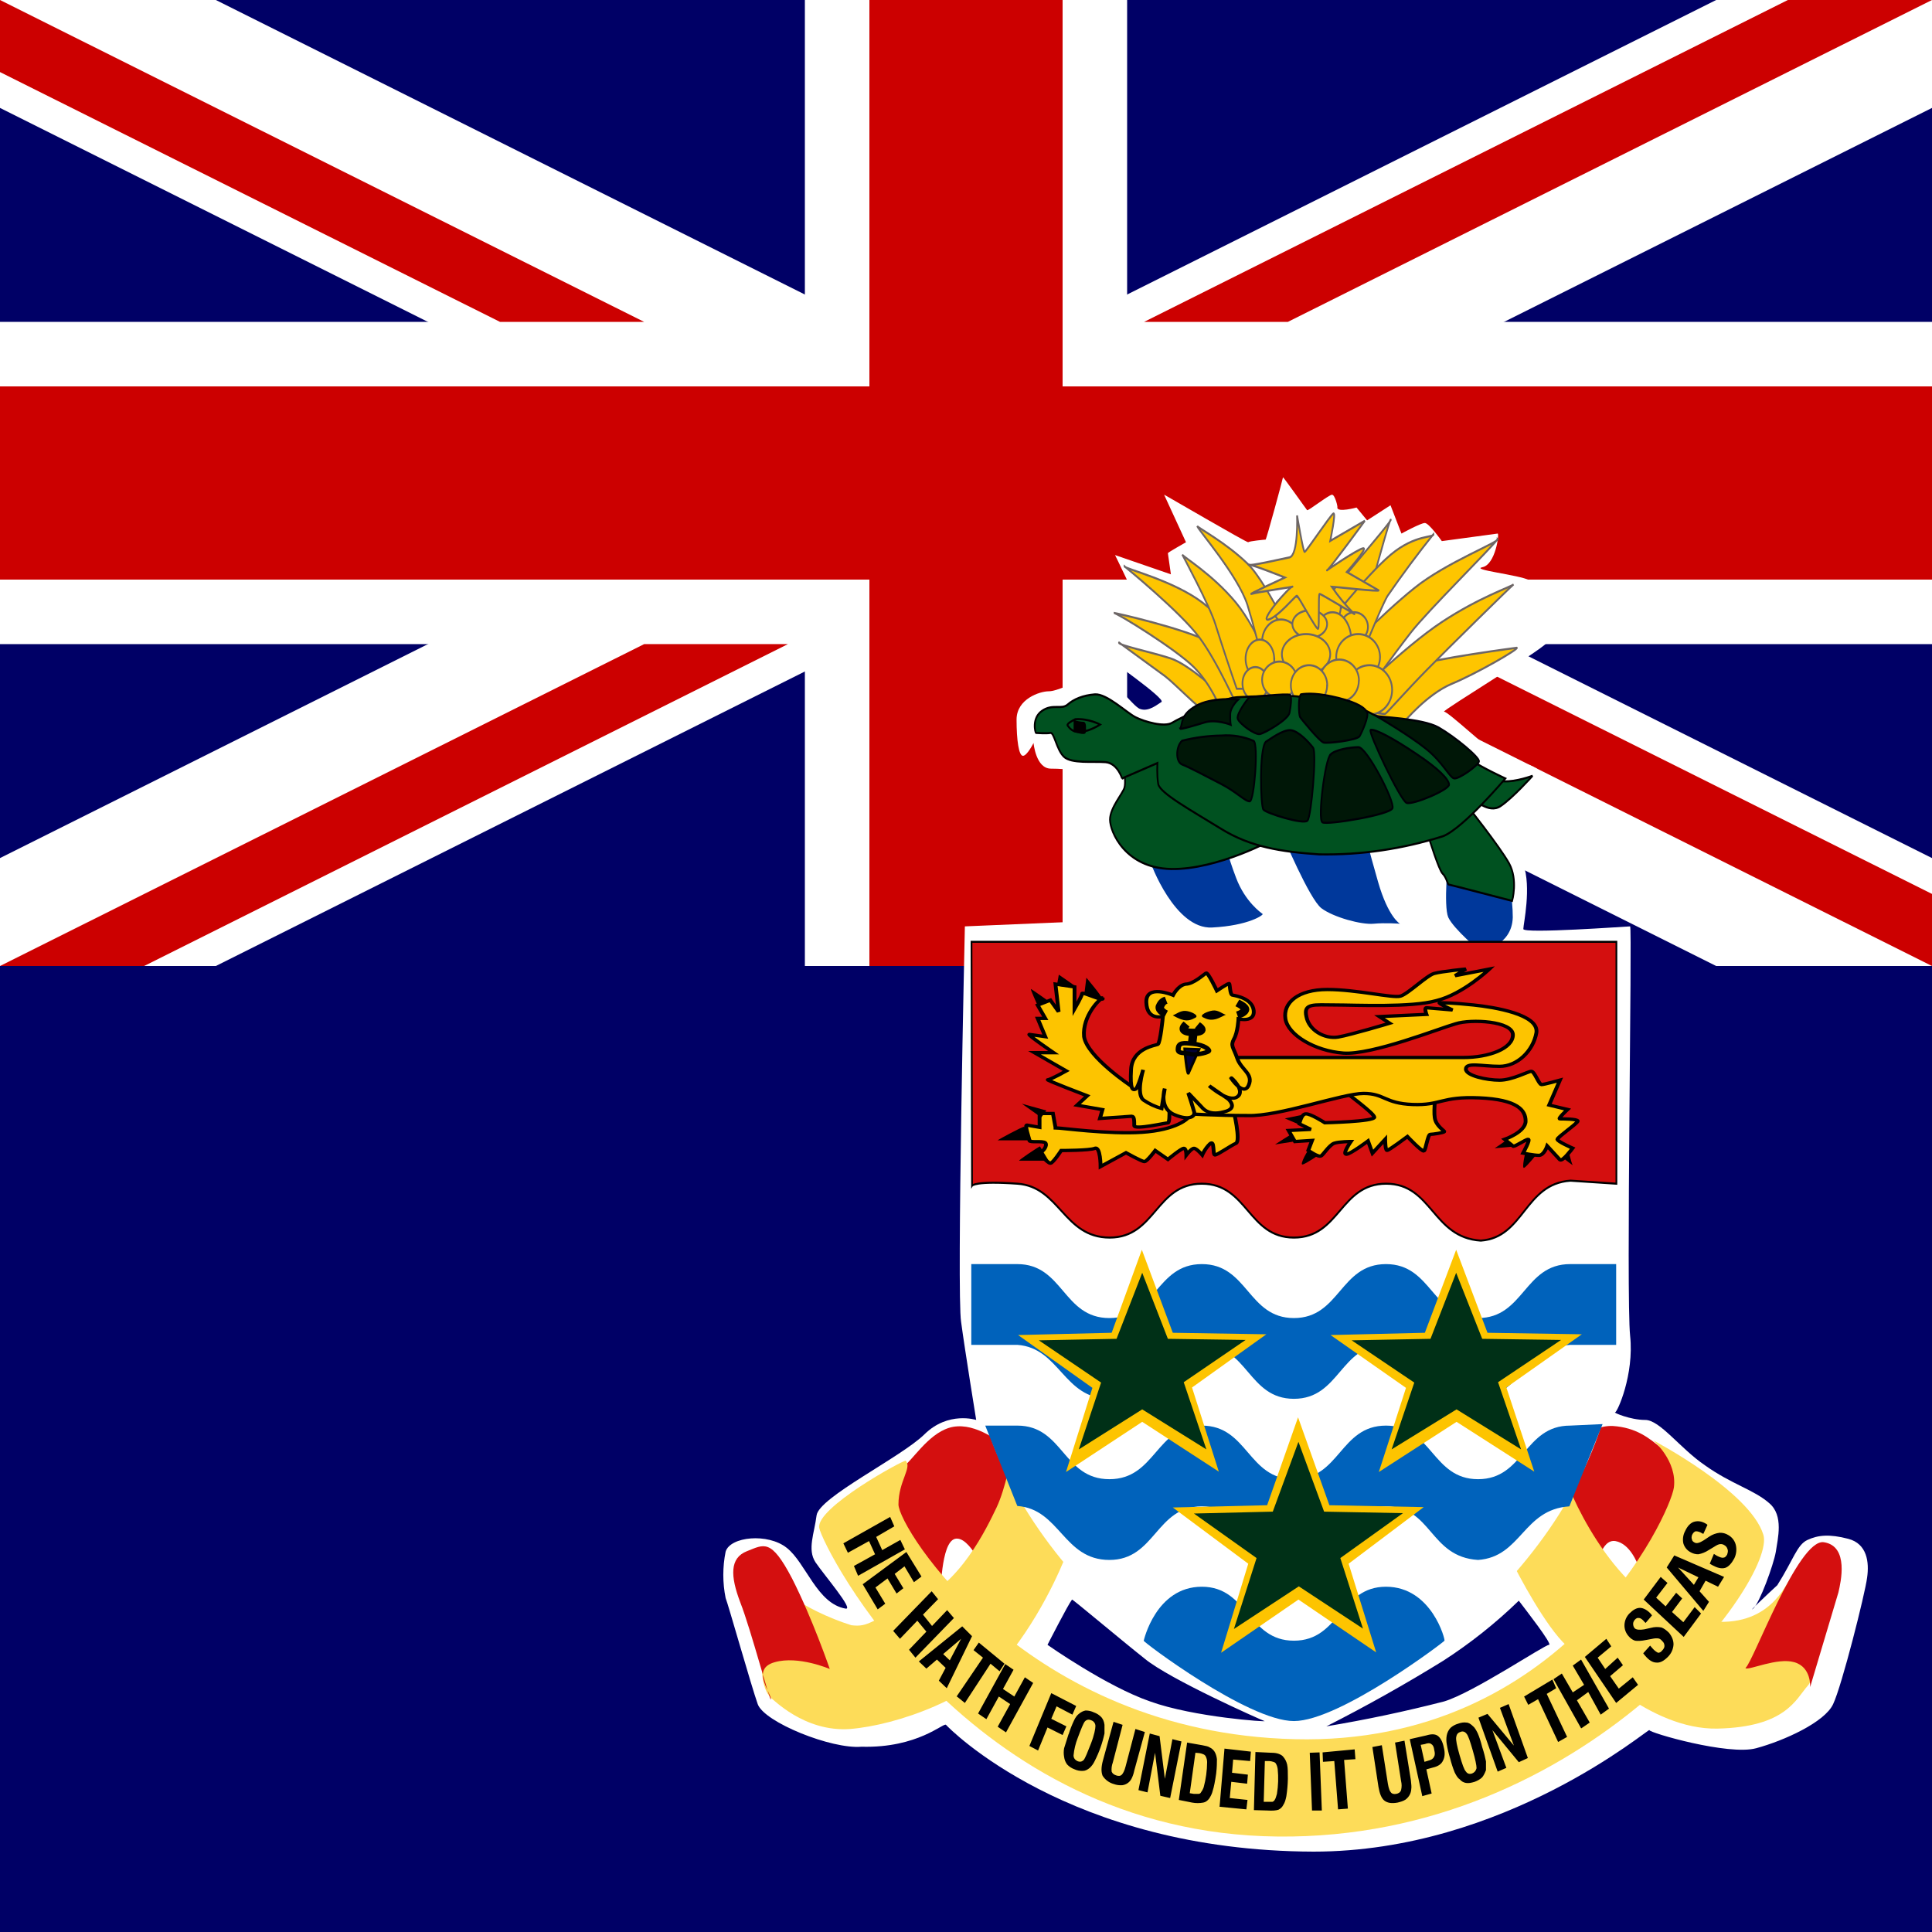
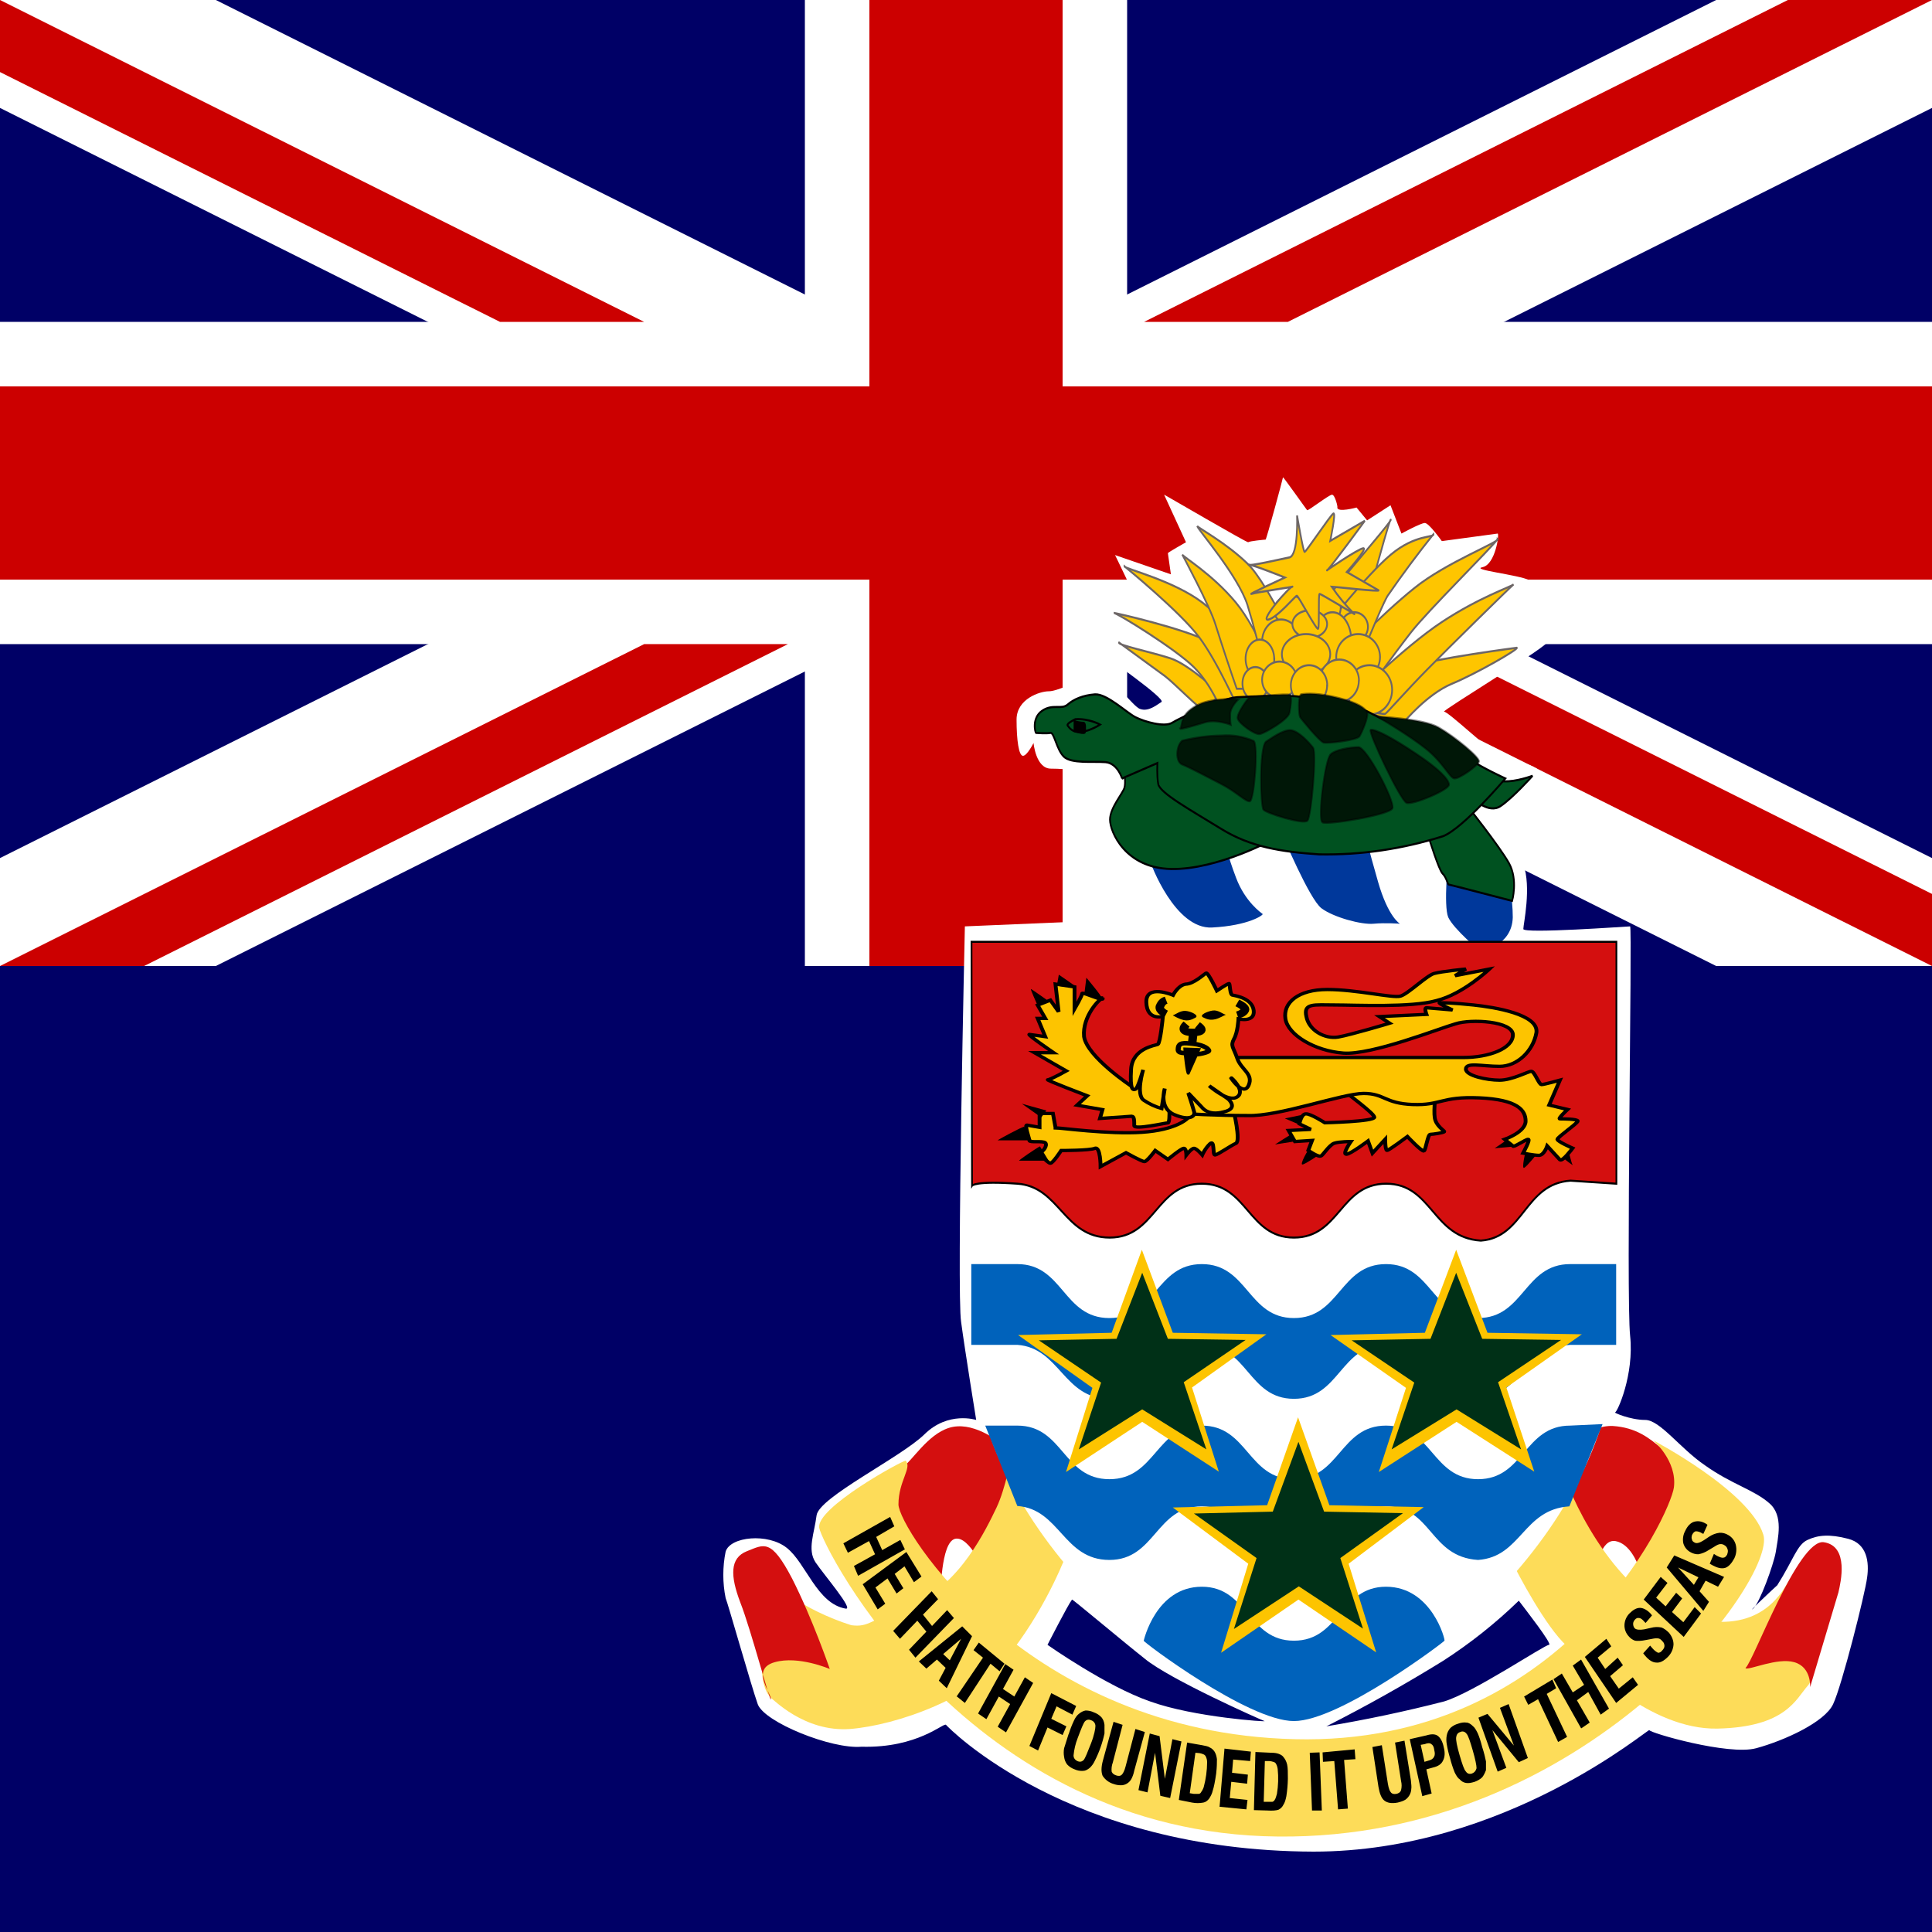
<svg xmlns="http://www.w3.org/2000/svg" id="flag-icon-css-ky" viewBox="0 0 512 512">
  <defs>
    <clipPath id="a">
      <path fill-opacity=".7" d="M0 0h512v512H0z" />
    </clipPath>
  </defs>
  <g clip-path="url(#a)">
    <path fill="#006" d="M0 0h1024v512H0z" />
    <path fill="#006" fill-rule="evenodd" d="M0 0h512v256H0z" />
    <g stroke-width="1pt">
      <path fill="#fff" d="M0 0v28.6L454.8 256H512v-28.6L57.2 0H0zm512 0v28.6L57.2 256H0v-28.6L454.8 0H512z" />
      <path fill="#fff" d="M213.3 0v256h85.4V0h-85.4zM0 85.3v85.4h512V85.3H0z" />
      <path fill="#c00" d="M0 102.4v51.2h512v-51.2H0zM230.4 0v256h51.2V0h-51.2zM0 256l170.7-85.3h38.1L38.2 256H0zM0 0l170.7 85.3h-38.2L0 19.1V0zm303.2 85.3L473.8 0H512L341.3 85.3h-38.1zM512 256l-170.7-85.3h38.2L512 236.9V256z" />
    </g>
    <path fill="#fff" fill-rule="evenodd" d="M308 185.9c-1.2.7-3.5 2.8-5.8 2-2.2-.6-7.3-9.5-13-8.2-5.6 1.4-9 3.5-11.3 3.5s-8.5 2-8.5 7.5.6 9.6 1.7 9.6 2.8-3.4 2.8-3.4.6 6.8 4.6 6.8 12.4.7 13 2.8c.6 2-4 6.8-2.8 11 1 4 6.2 10.9 6.2 10.9s-7.4 5.5-7.4 8.9 1.2 6.8 1.2 6.8l-33 1.4s-2.2 97.2-1 104.8c1 7.5 4 26 4 26s-7.4-2.4-13.7 3.8c-6.2 6.1-28 16.7-28.6 21.5-.6 4.8-2.5 9-.3 12.4 2.3 3.4 10.3 12.7 8 12.3-7.6-1.3-10.5-12.1-15.6-16.1-5-4-15-3-16.2 1a31 31 0 000 12.3c.6 1.4 6.8 23.3 8.5 28.1s19.6 12 27.5 11.3c15 .4 21.8-6.5 22.4-5.8.6.7 32.3 33.4 97.4 33.6 50.8 0 89-32.9 89-32.2 0 .7 21 6.8 28.3 4.8 7.4-2 18.2-6.9 20.4-11.7 2.3-4.8 8.5-29.4 9-33.5.6-4.1 0-9-5-10.3s-8-1-10.8.3-3.7 5.2-8 12c-2.2 2-8.1 7.6-6.4 6.2s5.4-11.6 6-15c.5-3.5 2.2-9.7-1.8-13-4-3.5-10-5-17-10-6.6-4.5-11.9-12-15.8-12-4 0-8.5-2-8-2 .6 0 5.1-10 4-20.3-1.1-10.3.6-108.5 0-108.5s-28.3 2-28.3.7 2.2-11 0-17.2c-2.3-6.1-12-10.2-9.1-11.6 2.8-1.4 15.3-4.8 14.7-10.3-.5-5.4-8.5-4.8-11.9-6.8-3.4-2-13.6-11.7-14.7-11.7-1.1 0 29.5-18.5 27.2-18.5-2.3 0-14.2-3.4-18.1-1.3 0-3.4 16.4-13.7 13.6-15-2.9-1.5-15.9-2.8-12.5-3.5 3.4-.7 4.5-8.9 4-8.9l-14.8 2s-3.4-4.8-4.5-4.8-6.2 2.8-6.2 2.8l-2.9-7.5-6.2 4-2.8-3.4s-5.1 1.4-5.1 0c.2 0-.6-3.4-1.4-3.4-.8 0-6.4 4.4-6.6 4.1-.2-.2-6.4-9-6.4-8.7 0 .3-4.4 16.5-4.6 16.5-.2 0-4.4.4-4.6.7-.3.2-22.5-12.8-22.3-12.6l5.8 12.6s-4.8 2.7-4.8 2.9l.8 5.6-14.8-5.1s5.6 11.4 5.2 11.4l-10.8.4c.2 0 5 9.5 5 9.5L293 174s16 11.2 14.8 12zm94.5 238.3c1.5 2 9.1 11.7 8 11.7-1.2 0-20.1 12.7-27.8 15a368 368 0 01-31.2 6.6 419 419 0 0031-17.4 130 130 0 0020-15.9zm-118.4-.3c-1.1 1.4-6.5 12-6.5 12s15.6 11 27.2 15c11.6 4.2 31.4 5.5 30.3 5.2-1.1-.4-25-11-31.7-16.5-6.8-5.4-19-15.7-19.3-15.7z" />
    <g fill="#fec500" fill-rule="evenodd" stroke="#6d6666">
      <path stroke-width="1.3" d="M394.6-213l35.4 21.4c6.6 4.1 28 22.2 29.6 21.4 1.6-.8 13.2-9.9 13.2-9.9S448.9-199 434-203s-39.5-8.2-39.5-9.9z" transform="matrix(.34457 0 0 .41648 160.6 259)" />
      <path stroke-width="1.3" d="M390.5-231.9c2.5 0 47.7 23 61.7 34.6s19.7 26.3 21.4 26.3c1.6 0 23-3.3 22.2-3.3-.8 0-9.9-29.6-30.4-38.7-20.6-9-74-18.9-74.9-18.9z" transform="matrix(.34457 0 0 .41648 160.6 259)" />
      <path stroke-width="1.3" d="M603.5-296c-.8 0-9 24.7-11.5 32-2.5 7.5-6.6 23-6.6 23s-36.2 3.4-34.5-.7c1.6-4.2 55-54.3 52.6-54.3z" transform="matrix(.34457 0 0 .41648 160.6 261)" />
      <path stroke-width="1.3" d="M398.8-261.5s42.7 28.8 57.5 45.2c14.8 16.5 29.6 45.3 30.4 45.3.9 0 40.3-8.3 40.3-7.4s-46-46-68.2-60-59.2-21.4-60-23z" transform="matrix(.34457 0 0 .41648 160.6 259)" />
      <path stroke-width="1.3" d="M443.2-273.8s21.3 32.9 25.5 44.4a1347 1347 0 0016.4 41h33.7s-16.4-37-34.5-55-40.3-28.8-41.1-30.4z" transform="matrix(.34457 0 0 .41648 160.6 261)" />
      <path stroke-width="1.3" d="M454.7-291.9c.8 2.5 31.2 31.2 38.6 50.1a402 402 0 0113.2 42.8l29.6-7.4s-26.3-48.5-42.8-61.7c-16.4-13.1-37-22.2-38.6-23.8z" transform="matrix(.34457 0 0 .41648 160.6 261)" />
      <path stroke-width="1.3" d="M700.5-209.7s-61.7 6.6-83.9 12.3-34.5 27.2-34.5 27.2 28.8 10.7 30.4 9 19-18.9 37.8-25.5c19-6.5 51.9-22.2 50.2-23z" transform="matrix(.34457 0 0 .41648 160.6 259)" />
      <path stroke-width="1.3" d="M698-250c-1.6.9-51 41.1-66.6 54.3-15.6 13.1-30.4 27.1-32 28-1.7.8-32.1-4.2-30.5-5.8 1.7-1.6 45.3-37 74-52.6 28.8-15.7 52.7-22.2 55.1-23.9z" transform="matrix(.34457 0 0 .41648 160.6 259)" />
      <path stroke-width="1.3" d="M685.7-278.8c-5 5.8-53.4 45.3-66.6 59.3S584.6-181 584.6-181s-25.5-11.5-23.9-16.5c1.7-4.9 36.2-33.7 60.9-50.1 24.6-16.5 66.6-29.6 64.1-31.3z" transform="matrix(.34457 0 0 .41648 160.6 259)" />
      <path stroke-width="1.3" d="M636.4-282a725 725 0 00-35.4 39.4c-5.7 8.2-23 44.4-23 44.4s-25.5-22.2-25.5-23 32-34.5 51-47.7 33.7-10.7 32.9-13.1z" transform="matrix(.34457 0 0 .41648 160.6 259)" />
      <path stroke-width="1pt" d="M565-241.8a10.5 10.5 0 11-20.8 0 10.5 10.5 0 0120.9 0zm21 14c0 5.1-4.7 9.3-10.4 9.3s-10.5-4.2-10.5-9.3 4.7-9.3 10.4-9.3 10.5 4.1 10.5 9.3zm-46.5-10.5c0 5.2-5.7 9.3-12.8 9.3-7 0-12.8-4.1-12.8-9.3s5.8-9.3 12.8-9.3c7 0 12.8 4.2 12.8 9.3z" transform="matrix(.34457 0 0 .41648 160.6 261)" />
      <path stroke-width="1pt" d="M573.2-219c0 9.9-6.5 18-14.5 18s-14.5-8.1-14.5-18 6.5-18.1 14.5-18.1 14.5 8 14.5 18zm-39.5.5c0 7.7-6.5 14-14.5 14s-14.6-6.3-14.6-14 6.5-14 14.6-14c8 0 14.5 6.3 14.5 14z" transform="matrix(.34457 0 0 .41648 160.6 261)" />
      <path stroke-width="1pt" d="M514-207.5c0 6.8-5 12.2-11.1 12.2s-11-5.4-11-12.2c0-6.7 4.9-12.2 11-12.2 6 0 11 5.5 11 12.2zm81.3-1.1c0 8-7.5 14.5-16.8 14.5-9.4 0-16.9-6.5-16.9-14.5s7.5-14.6 16.9-14.6c9.3 0 16.8 6.5 16.8 14.6zm-40.7-21c0 4.9-6 8.8-13.3 8.8s-13.4-4-13.4-8.8 6-8.7 13.4-8.7 13.3 4 13.3 8.7z" transform="matrix(.34457 0 0 .41648 160.6 261)" />
      <path stroke-width="1pt" d="M557-210.4c0 7-8.4 12.8-18.6 12.8s-18.6-5.7-18.6-12.8c0-7 8.3-12.8 18.6-12.8s18.6 5.8 18.6 12.8zm47.6 22.7c0 8.7-7.8 15.7-17.4 15.7s-17.5-7-17.5-15.7 7.8-15.7 17.5-15.7c9.6 0 17.4 7 17.4 15.7zm-95.3-4c0 5.7-4.4 10.4-9.9 10.4s-9.9-4.7-9.9-10.5 4.4-10.4 9.9-10.4 9.9 4.6 9.9 10.4z" transform="matrix(.34457 0 0 .41648 160.6 261)" />
      <path stroke-width="1pt" d="M579-193.5c0 7.4-6.7 13.4-15 13.4-8.4 0-15.2-6-15.2-13.4S555.6-207 564-207c8.4 0 15.1 6 15.1 13.4zm-47.6-.6c0 6.4-6 11.6-13.4 11.6s-13.4-5.2-13.4-11.6c0-6.4 6-11.6 13.4-11.6s13.4 5.2 13.4 11.6z" transform="matrix(.34457 0 0 .41648 160.6 261)" />
      <path stroke-width="1pt" d="M554.6-190.6c0 7-6.2 12.8-14 12.8-7.6 0-13.9-5.8-13.9-12.8 0-7 6.3-12.8 14-12.8s14 5.7 14 12.8zm-60.4-76.8c3.4 0 27.9 8.2 27.9 8.2s-30.3 11.6-25.6 10.4 33.7-4.6 31.4-4.6c-2.3 0-25.6 22.1-18.6 21 7-1.2 20.9-15.2 22-15.2 1.2 0 15.2 22.1 16.4 21 1.1-1.2 0-22.2 1.1-22.2s29 14 26.7 12.8a123.2 123.2 0 01-17.4-17.4c1.2 0 38.4 3.5 36 2.3l-24.4-11.6s16.3-15.1 12.8-15.1-30.2 15.1-27.9 14c2.3-1.2 29-31.5 29-31.5L557-282.5s4.7-18.6 2.4-17.4c-2.4 1.2-21 24.4-22.1 24.4s-5.8-23.2-5.8-23.2 1.1 25.5-5.9 26.7c-7 1.2-31.3 5.8-31.3 4.7z" transform="matrix(.34457 0 0 .41648 160.6 261)" />
    </g>
    <g fill-rule="evenodd">
      <path fill="#00389b" d="M304.7 227.9c.2 1 6.7 18.4 16.5 17.9s13.8-3.4 13.4-3.6c-.4-.3-4.6-3.2-7-9.5-2.4-6.3-2.8-9-2.8-9l-20 4.2zm35.1-6.8s7.2 17.2 10.4 19.6c3.2 2.4 10.6 4.4 13.8 4.1s7 0 7 0-3.1-1.7-5.8-11.1-3.4-12.6-3.4-12.6h-22zm44 6.3s-1.3 12.6 0 15.7c1.5 3.2 8.5 9 8.5 9s8.4-1.2 8.6-9a42 42 0 00-2.8-15l-14.2-.7z" />
      <path fill="#005120" stroke="#000" stroke-width="1pt" d="M289 21s1.1 4.7 0 8.2-11.1 12.8-11.1 20.3c0 7.6 11.6 30.8 47 31.4 35.6.6 80.3-19.2 79.7-19.8-.6-.5-84.9-57-86-56.4-1.2.6-29.7 17.5-29.7 16.3zm234.2 40.1s7.6 20.4 10.5 22.7c2.9 2.3 4 7 4.7 7s48.8 10.4 48.8 10.4 4.6-13.3-2.3-23.8c-7-10.5-33.2-37.8-33.2-37.8l-28.5 21.5zm33.2-25c1.1 0 12.8 10 22 4.7 9.4-5.2 24.5-19.2 24.5-19.2s-12.8 4-22.1 3.5c-9.3-.6-23.8 11.6-24.4 11z" transform="matrix(.34457 0 0 .41648 198.4 196.6)" />
      <path fill="#005120" stroke="#000" stroke-width="1pt" d="M287.2 23.3s-3.5-9.8-12.8-10.4c-9.3-.6-26.2 1.1-32-3.5C236.6 4.7 235-6.3 232-5.7c-3 .5-10.5 0-11 0s-3.6-9.3 4.6-14 15-.6 19.7-4 11.7-5.9 21-6.5c9.3-.5 24.4 11.7 31.4 14.6 7 2.9 22 6.4 27.9 3.5 5.8-3 38.3-15.7 50-16.3 11.6-.6 36-1.2 45.3-.6s46 5.3 57 10.5S547.7 7 555.8 11.7c8.1 4.7 26.2 11.6 26.2 11.6S550 54.7 534.2 60a354.9 354.9 0 01-95.4 11.6c-29.6-1.7-52.9-4.7-75.5-16.3-22.7-11.6-47.1-22.7-48.3-28.5-1.2-5.8-.6-13.3-.6-13.3l-27.3 9.8z" transform="matrix(.34457 0 0 .41648 198.4 196.6)" />
      <path fill="#005120" stroke="#000" stroke-width="1pt" d="M251.2-14.4c-1.2.5-7 2.9-5.9 4 1.2 1.2 3.5 4.7 10.5 4 7-.5 14.5-4.6 14.5-4.6s-8.7-4-19.1-3.4z" transform="matrix(.34457 0 0 .41648 198.4 196.6)" />
      <path stroke="#000" stroke-width="1pt" d="M250.6-13.3v6.4s8.1 2.3 8.1.6c0-1.7.6-5.8-1.2-5.8s-6.4-.6-7-1.2z" transform="matrix(.34457 0 0 .41648 198.4 196.6)" />
-       <path fill="#001707" stroke="#000007" stroke-width="1pt" d="M332-8.4c2-3.7 0-8.7 11.9-14.4 11.9-5.8 32.7-4.2 32.7-4.2s-6 4.6-6.2 9.3c-.2 4.7.4 6.8.4 6.8s-11.3-3.7-20-1.5-18.6 4.6-18.9 4zm53.4-20.2c-1.2.6-10.3 10.7-9.3 13.8 1 3 13.2 10.5 17.1 9.8 4-.6 21.8-9.2 22.8-13.5 1-4.3 1.9-10.1.4-11.3-1.4-1.3-30.8 1.6-31 1.2zm39.3-1.6c-2.3 2.2-1.5 13.1-.7 14.3.9 1.3 15 15.5 18.1 16.3 3.1.8 26-1.5 27.8-4s7.4-12.9 5.7-15.3c-1.6-2.5-6.5-5.8-21.8-9s-24.2-3-29.1-2.3zm58.1 13.7c3.7 1.9 25.3 12.4 38 20.8 12.8 8.4 18 18 21.6 18.9 3.7.8 18.7-8.2 19.3-10.7.7-2.5-18.3-15.6-31-21.6-12.7-6-47.9-6.7-47.9-7.4zm-4.5 8.9c-1.9 1.6 23 45 27.7 46.4 4.8 1.5 33.1-8.4 32.7-11.7-.4-3.3-7.8-9.9-25.3-19.5-17.4-9.7-31.6-16-35.1-15.2zM447.5 8.2c-4 2.3-10.1 41.1-6.2 43 3.9 1.8 52-4.8 53.9-9C497 37.7 475.4 3.4 469 3.4c-6.4 0-18 1.6-21.6 4.7zM397.7 0c-5.1 4.7-4 40.9-1.8 43.1 2.2 2.3 30.8 9.7 33.9 7 3-2.6 7.2-43.3 4.3-46.4-2.9-3.1-10.9-10.5-17-11.1-6.2-.6-16.5 6-19.4 7.4zm-64.5-.6c-4.7 3.7-5 13.3.2 15 5.1 1.6 17.9 7.2 29.8 12.3 12 5.1 18.7 11.3 22.2 11.1 3.5-.2 6.8-36.4 3-38.4A62 62 0 00363.7-4a156 156 0 00-30.4 3.3z" transform="matrix(.34457 0 0 .41648 198.4 196.6)" />
+       <path fill="#001707" stroke="#0007" stroke-width="1pt" d="M332-8.4c2-3.7 0-8.7 11.9-14.4 11.9-5.8 32.7-4.2 32.7-4.2s-6 4.6-6.2 9.3c-.2 4.7.4 6.8.4 6.8s-11.3-3.7-20-1.5-18.6 4.6-18.9 4zm53.4-20.2c-1.2.6-10.3 10.7-9.3 13.8 1 3 13.2 10.5 17.1 9.8 4-.6 21.8-9.2 22.8-13.5 1-4.3 1.9-10.1.4-11.3-1.4-1.3-30.8 1.6-31 1.2zm39.3-1.6c-2.3 2.2-1.5 13.1-.7 14.3.9 1.3 15 15.5 18.1 16.3 3.1.8 26-1.5 27.8-4s7.4-12.9 5.7-15.3c-1.6-2.5-6.5-5.8-21.8-9s-24.2-3-29.1-2.3zm58.1 13.7c3.7 1.9 25.3 12.4 38 20.8 12.8 8.4 18 18 21.6 18.9 3.7.8 18.7-8.2 19.3-10.7.7-2.5-18.3-15.6-31-21.6-12.7-6-47.9-6.7-47.9-7.4zm-4.5 8.9c-1.9 1.6 23 45 27.7 46.4 4.8 1.5 33.1-8.4 32.7-11.7-.4-3.3-7.8-9.9-25.3-19.5-17.4-9.7-31.6-16-35.1-15.2zM447.5 8.2c-4 2.3-10.1 41.1-6.2 43 3.9 1.8 52-4.8 53.9-9C497 37.7 475.4 3.4 469 3.4c-6.4 0-18 1.6-21.6 4.7zM397.7 0c-5.1 4.7-4 40.9-1.8 43.1 2.2 2.3 30.8 9.7 33.9 7 3-2.6 7.2-43.3 4.3-46.4-2.9-3.1-10.9-10.5-17-11.1-6.2-.6-16.5 6-19.4 7.4zm-64.5-.6c-4.7 3.7-5 13.3.2 15 5.1 1.6 17.9 7.2 29.8 12.3 12 5.1 18.7 11.3 22.2 11.1 3.5-.2 6.8-36.4 3-38.4A62 62 0 00363.7-4a156 156 0 00-30.4 3.3z" transform="matrix(.34457 0 0 .41648 198.4 196.6)" />
    </g>
    <path fill="#d40f0f" fill-rule="evenodd" d="M240.2 388c2.9-2.8 7.4-9.7 13.5-10 6.2-.4 12.6 5.3 12.6 5.3s6.5 26.4 6.2 26.4c-.4 0-10.7 7.5-11 7.5-.3 0-4.5-10.3-8.4-9.4-3.9 1-3.6 15.1-4.2 14.2-.7-1-17.1-20.5-16.5-21.1.7-.6 8-12 7.8-12.9zm170.4-3.5c2-.3 10.7-6.9 16.8-6.6 6.2.4 9.7 3.2 13 6 3.2 2.8 7 10 7 10s-7.7 21.5-8.3 21.5-4 1.8-4.6.3-2.5-6.6-6.4-7.3c-3.9-.6-4.9 7-4.9 7l-12.6-30.9z" />
    <path fill="#fddc59" fill-rule="evenodd" d="M414.8 391.1c0 2 12 31.5 31.4 37.1 19.3 5.7 25.5-5.3 27.7-9 2.3-3.8 10.3-3.5 10.3-3.5s-1.9 27.6-5.1 31c-3.2 3.6-5.8 11-24 11.4-18 .3-34.5-17-40-22-5.4-5-12.5-18.2-15.4-24.2-3-6 15.5-20.1 15.1-20.7zM204.3 450c.4 0 8.7 9.1 21 8.2 12.3-1 33.3-8.2 43-20.8 9.6-12.5 14.5-26 14.5-26S268.6 386 268.3 386c-.4 0-1.7 8.2-4.2 13.5-2.6 5.4-9.7 20.5-21.7 25.2-12 4.7-12 6.6-16.8 6a66.4 66.4 0 01-17.4-8.5c0-.4-6.1 14.7-6.1 14.7s-1.3 9.8 2.2 13z" />
    <path fill="#fddc59" fill-rule="evenodd" d="M240 387.1c-1 0-23.8 12.5-22.9 17.8 1 5.3 39.3 81 121.5 81.8 82.1.9 132.4-68.5 128.7-80-3.6-11.6-29.2-25-29.2-25s6.4 5.4 5.5 12.5c-1 7.2-29.2 68.5-100.5 66.7-71.2-1.7-105-56-105-62.2 0-6.2 3.7-9.8 1.9-11.6z" />
    <path fill="#d40f0f" fill-rule="evenodd" d="M462.6 442c2-1.5 13.9-34.2 20.7-33.3 6.8 1 4.5 10.7 3.9 13.3l-7.5 25.1s.4-5.3-4.2-6.6c-4.5-1.3-12 2.2-12.9 1.6zm-258.3 8.3c0-1.8-5.4-8 1-9.8 6.3-1.8 14.6 1.8 14.6 1.8s-4.6-13.4-10-24c-5.6-10.7-7.4-9-12-7.2-4.5 1.8-4.4 6.5-1.7 13.6 2.8 7.1 8.1 27.3 8.1 25.6z" />
    <path fill="#fdc400" fill-rule="evenodd" d="M279.7 389.3l7.9-26.9-22-16.8 27.6-.7 9-26.5 9 26.5 27.7.5-22 17 8 26.8-22.6-16z" />
    <path fill="#fff" fill-rule="evenodd" d="M428.4 249.5v103.3c.2 50.5-51.3 94.7-85.5 103.3-34.2-8.6-85.7-52.8-85.5-103.3V249.5h171z" />
    <path fill="#d40f0f" fill-rule="evenodd" stroke="#000" stroke-width="1pt" d="M177.2 326l.4 160.7s2.4-3.3 35-1.3c32.6 2 35.4 35.5 70.9 35.5 35.4 0 35.4-35.5 70.8-35.5s35.5 35.5 70.9 35.5 35.4-35.5 70.9-35.5 35.4 35.5 72.8 37.5c33.5-2 33.5-37.5 69-39.5l35.3 2V326h-496z" transform="matrix(.34457 0 0 .40213 196.4 118.5)" />
    <path fill="#0062bb" fill-rule="evenodd" d="M257.4 335v21.4h12.2c11.3.8 12.2 14.3 24.4 14.3s12.3-14.3 24.5-14.3 12.2 14.3 24.4 14.3 12.2-14.3 24.4-14.3 11.5 13.4 24.4 14.3c11.5-.9 12.2-13.5 24.4-14.3h12.2V335h-12.2c-12.2 0-12.2 14.3-24.4 14.3S379.5 335 367.3 335s-12.2 14.3-24.4 14.3-12.2-14.3-24.4-14.3-12.2 14.3-24.5 14.3-12.2-14.3-24.4-14.3h-12.2zm3.7 42.8l8.5 21.3c11.3.8 12.2 14.3 24.4 14.3s12.3-14.2 24.5-14.2 12.2 14.2 24.4 14.2 12.2-14.2 24.4-14.2 11.5 13.4 24.4 14.2c11.5-.8 11.9-13.4 24.2-14.2l8.8-21.8-8.6.4c-12.2 0-12.2 14.2-24.4 14.2s-12.2-14.2-24.4-14.2-12.2 14.2-24.4 14.2-12.2-14.2-24.4-14.2S306.3 392 294 392s-12.2-14.2-24.4-14.2h-8.5zm81.8 78.3c12.2 0 40.2-21.3 39.9-21.3.3 0-3.3-14.3-15.5-14.3s-12.2 14.3-24.4 14.3-12.2-14.3-24.4-14.3-15.4 14.3-15.4 14.3c-.6 0 27.6 21.3 39.8 21.3z" />
    <path fill="#fdc400" fill-rule="evenodd" stroke="#000" stroke-width=".6" d="M90.8 117.6c.9 0 8.3 1.2 13.6.8 5.4-.4 7.4-2.5 7.4-2.9v-1.2h7s1.2 5.7.4 6.1-2.9 2.1-3.3 2.1 0-2.9-.8-2-1.2 2-1.2 2-.9-1.2-1.3-1.2-1.2 1.2-1.2 1.2 0-1.2-.4-1.2-2.5 2-2.5 2l-2-1.6s-1.3 2-1.7 2-2.9-1.6-2.9-1.6l-4 2.5s0-3.7-.9-3.3c-.8.4-5.3.4-5.3.4S90.4 124 90 124s-2-2-1.6-2 1.2-1.2.8-1.7c-.4-.4-2.5 0-2.5-.4s-.8-2.8-.4-2.8l2 .4V115h2.1l.4 2.5z" transform="matrix(1.684 0 0 1.4651 126.8 126.6)" />
    <path fill="#fdc400" fill-rule="evenodd" stroke="#000" stroke-width=".6" d="M98.3 94.1c-.5 0-3.3 3.3-3 7 .5 3.7 7.5 9 7.5 9s3.7-1.6 4.9 0 1.2 6.6.8 6.6-5.3 1.3-5.3.5c0-.9 0-1.7-.4-1.7l-5 .4.4-1.6-4-.8 1.6-1.7s-6.6-2.9-6.2-2.9 2.9-1.6 2.9-1.6l-5-3.3h3s-4.2-3.3-3.8-3.3l2.5.4-1.2-3.3h1.2L88 95.4l2-.9 1.3 2.1-.5-5 3 .5v4s1.2-2.4 1.2-2.8c0-.4 3.7 1.7 3.2.8z" transform="matrix(1.684 0 0 1.4651 126.8 126.6)" />
    <path fill-rule="evenodd" d="M399.5 301.9c-.8.7-3.4 2.4-3.4 2.4l5.7-.5c-.2 0-2-1.5-2.3-2zm5 2.8c-.3.5-1.3 5.1-.6 4.8.7-.3 3.4-3.7 3.4-3.7l-2.8-1zm8 .6a34 34 0 004.3 3.5c-.5-.8-1-4-1.4-4-.3-.2-2.6.8-2.9.5zm-69.7-5c-.6.2-4.9 3-4.9 3l7-1.1c-.4 0-2.3-1.4-2.1-1.8zm4.5 3.7c-.7.6-3 4.8-2.1 4.6.8-.1 4.7-2.8 4.7-2.8l-2.6-1.8zm-2.8-5.9l-4-1.7 4.8-1-.8 2.7zm-68.6-2l-5.1-3.6 6.5 1.8-1.4 1.9zm-4.5 2.5c-.6 0-7.2 3.6-7 3.6h9c-.2-.2-1.6-3.3-2-3.6zm4.2 5.2c-.7.3-5.9 3.8-5.5 3.8h7.8l-2.3-3.8zm-.7-37.5s-1.9-4.2-1.7-4.2c.2 0 4.8 3.3 4.8 3.3l-3 1zm5.2-5.2l.5-2.8s4.7 3.2 4.5 3.2c-.2 0-4.7 0-5-.4zm7.3 2l.5-4s4.3 5.1 4 5.3c-.4.1-4.2-.8-4.5-1.4z" />
    <path fill="#fdc400" fill-rule="evenodd" stroke="#000" stroke-width=".6" d="M137.3 110.9c0 .2 4.3 3.7 4.4 4.5 0 .8-7.8 1-7.8 1s-2.3-1.7-3-1.6c-.7 0-1 1.8-1 1.8l1.8 1-3.5.2 1 2 2.7-.2-.6 1.8s1.6 1.3 2 1c.3-.1 1.3-2 2.1-2.3.8-.3 2.6-.3 2.6-.3s-1.4 2.3-.7 2.3c.6 0 3.4-2.4 3.4-2.4l.7 2.2 2-2.5s0 2 .3 2 3.2-2.5 3.2-2.5 2.3 2.8 2.6 2.6c.3-.2.6-3 1-3s2.2-.3 2.2-.5-1.3-1-1.5-2.5c-.2-1.5.2-4.8.1-4.8s-13.8.5-14 .2z" transform="matrix(1.684 0 0 1.4651 125.6 127)" />
    <path fill="#fdc400" fill-rule="evenodd" stroke="#000" stroke-width=".6" d="M115.4 104.6h40.3c4 0 7.8-1.6 7.8-4.1 0-2.5-6.6-2.9-9-2-2.5.8-13.2 5.7-17.7 5.3s-8.7-3.3-9.1-6.2c-.4-2.9 2-5.3 6.6-5.3s10.3 1.6 11.5 1.2 4.1-3.7 5.3-4.1c1.3-.4 5-.8 5-.8l-1.7 1.2 5.4-1.2s-4.1 4.5-8.3 5.7c-4 1.3-12.7.8-16 .8s-5-.4-4.5 2.1c.4 2.5 2.9 4.1 5 3.7 2-.4 8.1-2.5 8.1-2.5l-1.6-1.2 7.4-.4s-.4-1.2 0-1.2l4.1.4s-2.5-1.3-2-1.3 2 0 5.3.4 10.3 1.7 9.9 5c-.5 3.3-3 6.1-5.8 6.1s-5.3-.8-5.3.5c0 1.2 3.3 2 5.3 2s4.5-1.6 5-1.6 1.2 2.4 1.6 2.4 2.9-.8 2.9-.8l-1.7 4.5 2.9.8s-1.6 1.7-1.2 1.7 2.8 0 2.8.4-3.2 2.9-3.2 3.3 2.4 1.6 2.4 1.6-1.6 2.5-2 2.1l-2-2.5s-.5 1.7-1.3 1.7-2.5-.4-2.5-.4 1.2-2.5.8-2.5-2.4 1.6-2.4 1.2l-1.3-1.2s3.3-1.3 3.3-3.3c0-2-1.3-3.9-7.3-4.2-6-.3-6 1.4-10.5 1.2-4.4-.2-4.4-2-7.7-2s-13.4 4.2-18.2 4c-4.7 0-10.6-.3-10.4-.5.2-.2 3.9-9.7 4-10z" transform="matrix(1.684 0 0 1.4651 125.6 127)" />
    <path fill="#fdc400" fill-rule="evenodd" stroke="#000" stroke-width=".6" d="M106.9 102.5c-.4.2-4 .7-4.2 4.5-.2 3.8.3 3.8.7 3.6.4-.2 1.2-3.5 1.2-3.5s-1.2 4.5.1 5.5a9.3 9.3 0 002.8 1.5l.5-3.6s-1 3.5 1.5 4.7c2.4 1.2 3.4.3 3.1-.6a70 70 0 00-.9-3.3l2 2.4c.2.2 1 1.8 3.6 1 2.4-.6.7-2.3.7-2.3l-3-2.4s3 3.1 4.4 2-1-3.6-1-3.5 2 3.5 2.8 1.4-1.2-2.8-1.8-4.9c-.6-2-1.1-2.2-.5-3.5.6-1.2.7-3.6.7-3.6s2.6.7 2.4-1.5c-.2-2.2-2.8-2.7-3.3-2.8-.5 0-.4-2.2-.6-2.1-.2 0-1.9 1.3-1.9 1.3s-1.4-3.4-1.7-3.2-2 2-3.2 2c-1.2.2-2 2-2 2s-4.3-2.1-4.2 1.3c.1 3.4 2.6 2.5 2.6 2.6s-.4 4.8-.8 5z" transform="matrix(1.684 0 0 1.4651 126.8 126.6)" />
    <path fill-rule="evenodd" d="M310.8 269.1c.8-.3 2-1.3 3.4-1.2s3.7 1.2 2.6 1.8c-1.1.6-2 .9-3.2.6-1.3-.3-2.3-1-2.8-1.2zm14-.2c-.8-.2-2-1.3-3.4-1.1s-3.7 1.2-2.6 1.8c1.2.6 2 .8 3.3.5 1.2-.3 2.2-1 2.8-1.2z" />
-     <path fill="#000039" fill-rule="evenodd" stroke="#000" stroke-width=".4" d="M111 103.2c0 .5.4 4.8.6 4.5l1.7-4.4-2.3-.1z" transform="matrix(1.684 0 0 1.4651 127 126.7)" />
+     <path fill="#00039" fill-rule="evenodd" stroke="#000" stroke-width=".4" d="M111 103.2c0 .5.4 4.8.6 4.5l1.7-4.4-2.3-.1z" transform="matrix(1.684 0 0 1.4651 127 126.7)" />
    <path fill="none" stroke="#000" stroke-width=".8" d="M110 103.2c0-1.3.8-1.2 2.4-1 1.7.2 2.5 1 2.4 1.3-.1.2-1.5.7-2.6.6-1.3-.4-2.3 0-2.2-1z" transform="matrix(1.684 0 0 1.4651 127 126.9)" />
    <path fill="none" stroke="#000" stroke-width="1pt" d="M112.4 100l-.2 2m7.1-7.2s1.4.7 1.2 1.3c-.2.6-1.2.9-1.2.9m-11.2-2.7c-.3.1-.7.3-1 1.2-.1.8 1 1.3 1 1.3" transform="matrix(1.684 0 0 1.4651 127 126.9)" />
    <path fill="none" stroke="#000" stroke-width="1pt" d="M111.2 136.1s-1.5 1.5 1 1.5.7-1.3.7-1.3" transform="matrix(1.684 0 0 1.4651 127.2 72)" />
    <path fill="#fdc400" fill-rule="evenodd" d="M323.6 438l7.2-23.6-20-14.9 25-.6 8.2-23.3 8.3 23.3 25 .5-19.9 15 7.3 23.5-20.6-14z" />
    <path fill="#003017" fill-rule="evenodd" d="M327 431.7l6-18.8-16.6-11.8 20.9-.5 6.8-18.5 6.8 18.5 20.9.4-16.6 11.9 6 18.7-17-11.2z" />
    <path fill="#fdc400" fill-rule="evenodd" d="M282.5 390.1l7-22.3-19.7-14 24.8-.6 8-22 8.2 22 24.8.4-19.7 14.1L323 390l-20.3-13.2z" />
    <path fill="#003017" fill-rule="evenodd" d="M285.9 384.1l5.9-17.7-16.5-11.2 20.6-.4 6.8-17.5 6.8 17.5 20.6.3-16.4 11.2 6 17.8-17-10.6z" />
    <path fill="#fdc400" fill-rule="evenodd" d="M365.4 390.1l7.2-22.3-20-14 25-.6 8.3-22 8.3 22 25 .4-20 14.1 7.4 22.3-20.6-13.2z" />
    <path fill="#003017" fill-rule="evenodd" d="M368.8 384.1l6-17.7-16.6-11.2 20.9-.4 6.8-17.5 6.9 17.5 20.9.3-16.7 11.2 6.1 17.8-17.1-10.6z" />
    <path fill="none" d="M223.7 403c9 38.8 47 67.5 98.2 74.3 65.8 8.8 128.5-24.6 140-74.4" />
    <path d="M223.5 409l12.4-7 1.1 2.5-4.8 2.8 1.6 3.5 4.8-2.7 1.2 2.5-12.4 7-1.1-2.6 5.6-3.1-1.6-3.5-5.6 3.1-1.2-2.5m5.2 10.8l11.5-8.5 4 6.5-2 1.5-2.5-4.2-2.6 2 2.3 3.8-1.8 1.4-2.4-4-3.2 2.4 2.6 4.3-2 1.5-4-6.7m8.1 12.4l10.2-10.5 1.7 2.1-4 4.1 2.4 3 4-4.2 1.8 2.1-10.2 10.5-1.7-2.1 4.6-4.8-2.4-2.9-4.6 4.8-1.8-2.1m13.3 6.2l1.7 1.6 3-5.7-4.7 4m-6.5 2L255 431l2.6 2.6-6.7 13.8-2.1-2 1.8-3.4-2.3-2.2-2.8 2.4-2-1.9m10 9.3l7-10.3-2.5-2 1.4-2 6.8 5.6-1.3 2-2.4-2-6.8 10.4-2.1-1.7m5.6 4.5l7.2-13.1 2.2 1.5-2.8 5.1 3 2 2.8-5.1 2.2 1.5-7.2 13.1-2.2-1.5 3.3-6-3-2-3.3 6-2.2-1.5m13.6 8.6l5.8-14 6.6 3.4-1 2.3-4.2-2.2-1.4 3.3 4 2-1 2.3-4-2-2.5 6.1-2.3-1.2m12.8-2.1a17 17 0 00-1.1 4.6c0 .7.4 1.2 1 1.5.7.3 1.2.2 1.7-.3.4-.5 1-2 1.9-4.3s1.2-4 1.2-4.7a1.6 1.6 0 00-1.1-1.5c-.7-.3-1.2-.2-1.7.3-.4.5-1 2-1.9 4.4m-2.4-1a27 27 0 011.4-3.6c.4-.9.9-1.5 1.3-1.8.6-.5 1.2-.8 1.8-.9a5 5 0 012.2.5 5 5 0 012 1.3c.4.5.7 1.1.8 2v2.3a30 30 0 01-2.6 7.3 5.9 5.9 0 01-1.3 1.8c-.6.5-1.2.8-1.8.8a4.6 4.6 0 01-2.2-.4 5 5 0 01-2-1.3 4.2 4.2 0 01-.8-2 6.3 6.3 0 010-2.3l1.2-3.8m11.9-3.2l2.4.8-2.6 10a5.2 5.2 0 00-.3 2.4c.2.5.6.8 1.2 1 .6.2 1.1.2 1.5-.2.3-.3.7-1 1-2.2l2.6-9.9 2.5.8-2.8 10.2c-.2 1-.5 1.7-.7 2.1a3.2 3.2 0 01-2.5 1.8 5.4 5.4 0 01-2.2-.3 5.2 5.2 0 01-3-2.2c-.4-1-.4-2.3.1-4.1l2.8-10.2m6.6 18.1l3-15 2.6.7 1.4 11.3 2-10.5 2.4.6-3 15-2.6-.6-1.4-11.4-2 10.5-2.4-.6m13.5.8l1.2.2h1.2c.2 0 .5-.1.6-.3.3-.4.6-.9.8-1.5a26.3 26.3 0 00.9-6.6 3.4 3.4 0 00-.4-1.6 1.2 1.2 0 00-.6-.5 4.1 4.1 0 00-1-.3l-1.1-.1-1.5 10.7m-2.9 1.8l2.2-15.2 4 .7c1 .2 1.6.3 2 .6.5.2.9.6 1.2 1 .4.6.6 1.3.7 2.1 0 .9 0 2-.2 3.8-.3 2.1-.6 3.6-.9 4.5-.2.9-.6 1.6-1 2.2-.4.5-.9.9-1.5 1a8 8 0 01-3 0l-3.5-.7m10.8 1.8l1.3-15.4 7 .8-.2 2.5-4.5-.4-.3 3.5 4.2.5-.2 2.4-4.2-.5-.4 4.3 4.7.5-.3 2.5-7.2-.7m11.8-1.3h2.3c.3-.1.5-.3.6-.5.3-.4.4-1 .6-1.6a25 25 0 00.2-6.6c-.1-.7-.3-1.2-.6-1.6a1.2 1.2 0 00-.6-.3 4 4 0 00-1-.2h-1.2l-.3 10.8m-2.6 2.2l.4-15.4 4.2.2c.8 0 1.5.1 2 .3.5.2.9.4 1.2.8.5.6.8 1.2 1 2 .2.9.2 2.1.2 3.8a35.2 35.2 0 01-.4 4.6c-.2 1-.4 1.7-.8 2.3a2.7 2.7 0 01-1.3 1.3c-.6.2-1.6.3-3 .2l-3.5-.1m15.4.2l-.6-15.4 2.6-.1.6 15.4h-2.6m6.9-.3l-1-12.8-3 .2-.1-2.5 8.5-.8.2 2.6-3 .2 1 12.9-2.6.2m9-16.5l2.6-.5 1.6 10.2c.2 1.2.5 2 .8 2.3.3.4.8.5 1.4.4s1.1-.4 1.3-1a5 5 0 000-2.4l-1.6-10.2 2.5-.5 1.7 10.5c.1 1 .2 1.8.1 2.3a3.6 3.6 0 01-.3 1.3 3.7 3.7 0 01-1.2 1.5c-.6.4-1.3.6-2.1.8-1.6.3-2.7.1-3.5-.5-.8-.6-1.3-1.9-1.6-3.7l-1.6-10.5m13.8 3.9l1-.3c.8-.2 1.3-.5 1.5-1 .3-.4.3-1 .1-1.8-.1-.9-.4-1.4-.8-1.6-.3-.3-1-.3-1.7 0l-1.1.2 1 4.5m-.6 9l-3.3-15 4.4-1c1.3-.4 2.3-.4 3 .1s1.3 1.5 1.6 3c.4 1.5.3 2.7-.2 3.6-.4.9-1.3 1.5-2.6 1.8l-1.8.5 1.4 6.4-2.5.7m9.9-10.9c.7 2.4 1.2 3.9 1.7 4.4.4.6 1 .7 1.6.5.7-.3 1-.7 1.2-1.4 0-.7-.3-2.3-1-4.7s-1.2-4-1.7-4.5c-.4-.5-1-.7-1.6-.4-.7.2-1 .7-1.1 1.4-.1.7.2 2.3.9 4.7m-2.5.9a28.9 28.9 0 01-.9-3.8 6.3 6.3 0 010-2.3 4 4 0 011-2 5 5 0 012-1.1c.8-.3 1.6-.4 2.2-.3.6 0 1.2.4 1.8 1 .4.3.8 1 1.2 1.8.4.9.8 2.1 1.2 3.7.5 1.5.8 2.8 1 3.8v2.3c-.3.8-.6 1.4-1 1.9-.5.5-1.2.9-2 1.2-1 .3-1.6.4-2.3.3-.6-.1-1.2-.4-1.7-1-.5-.3-.9-1-1.3-1.8a28.3 28.3 0 01-1.2-3.7m12.6 3.5l-5.1-14.3 2.4-1 7 8.4-3.7-10 2.3-1 5.1 14.3-2.4 1.1-7-8.5 3.7 10-2.3 1m16-7.9l-5.3-11.3-2.6 1.5-1.1-2.2 7.5-4.5 1 2.3-2.5 1.5 5.4 11.4-2.3 1.3m6-3.6l-7.3-13 2.2-1.5 2.9 5 3-2-3-5.1 2.2-1.6 7.4 13-2.2 1.6-3.3-6-3 2.2 3.4 5.9-2.2 1.5m9.2-6.7l-8.3-12.2 5.7-4.8 1.3 2-3.6 3 2 3 3.3-3 1.4 2-3.4 2.9 2.3 3.3 3.7-3 1.4 2-5.8 4.8m7.2-13.2l1.8-2 .6.7c.6.7 1.1 1 1.5 1.2.3 0 .7-.1 1-.5.5-.5.7-.9.7-1.3 0-.5-.2-1-.6-1.3-.3-.4-.6-.6-1-.7a4.7 4.7 0 00-1.6.1l-1.6.3c-1.4.3-2.4.3-3 .2a3.7 3.7 0 01-1.7-1.2 4.2 4.2 0 01-1.1-3 4.6 4.6 0 011.3-3c1-1 1.9-1.5 2.8-1.5s2 .6 2.9 1.6a4 4 0 01.3.4l-1.7 2-.3-.3c-.5-.6-1-1-1.4-1-.4-.1-.8 0-1.2.5-.3.4-.4.7-.4 1 0 .5.1.8.4 1.2.4.4 1.3.5 2.5.3l1.8-.4a6 6 0 012.8-.1c.6.2 1.3.7 2 1.4.8 1 1.2 2 1.2 3.1a5 5 0 01-1.5 3.3c-1 1-2 1.6-3 1.5-1 0-2-.6-3-1.8a14.3 14.3 0 01-.5-.6m10.7-4.4l-10.6-9.9 4.5-6 1.8 1.6-3 3.9 2.5 2.3 2.8-3.6 1.6 1.5-2.7 3.6 3 2.7 3-4 1.7 1.7-4.6 6.2m2.7-13.8l1.2-2-5.4-2.6 4.2 4.6m2.5 6.9l-9.7-11.5 2-3.2 13.2 5.7-1.6 2.6-3.3-1.6-1.6 2.8 2.5 2.8-1.5 2.4m1.7-12.5l1.1-2.6.8.5c.8.4 1.4.6 1.7.5.4 0 .7-.3 1-.8.2-.6.3-1 .1-1.5a1.7 1.7 0 00-.8-1 1.7 1.7 0 00-1.1-.3c-.4 0-1 .3-1.6.7l-1.5.9a7.5 7.5 0 01-2.7 1.1 4 4 0 01-2-.5 3.9 3.9 0 01-2-2.4 4.8 4.8 0 01.5-3.3c.6-1.3 1.4-2.1 2.3-2.4 1-.3 2-.2 3.2.5a4 4 0 01.4.3l-1.1 2.4-.4-.2a3 3 0 00-1.6-.5c-.4.1-.7.4-1 1-.1.4-.2.8 0 1.2 0 .3.3.6.7.8.5.3 1.3.1 2.4-.6l1.5-1a6.3 6.3 0 012.7-1 4 4 0 012.3.6 4.1 4.1 0 012 2.6 5.3 5.3 0 01-.4 3.6c-.7 1.3-1.5 2.2-2.4 2.5-1 .3-2.1 0-3.4-.7l-.7-.4" />
  </g>
</svg>
